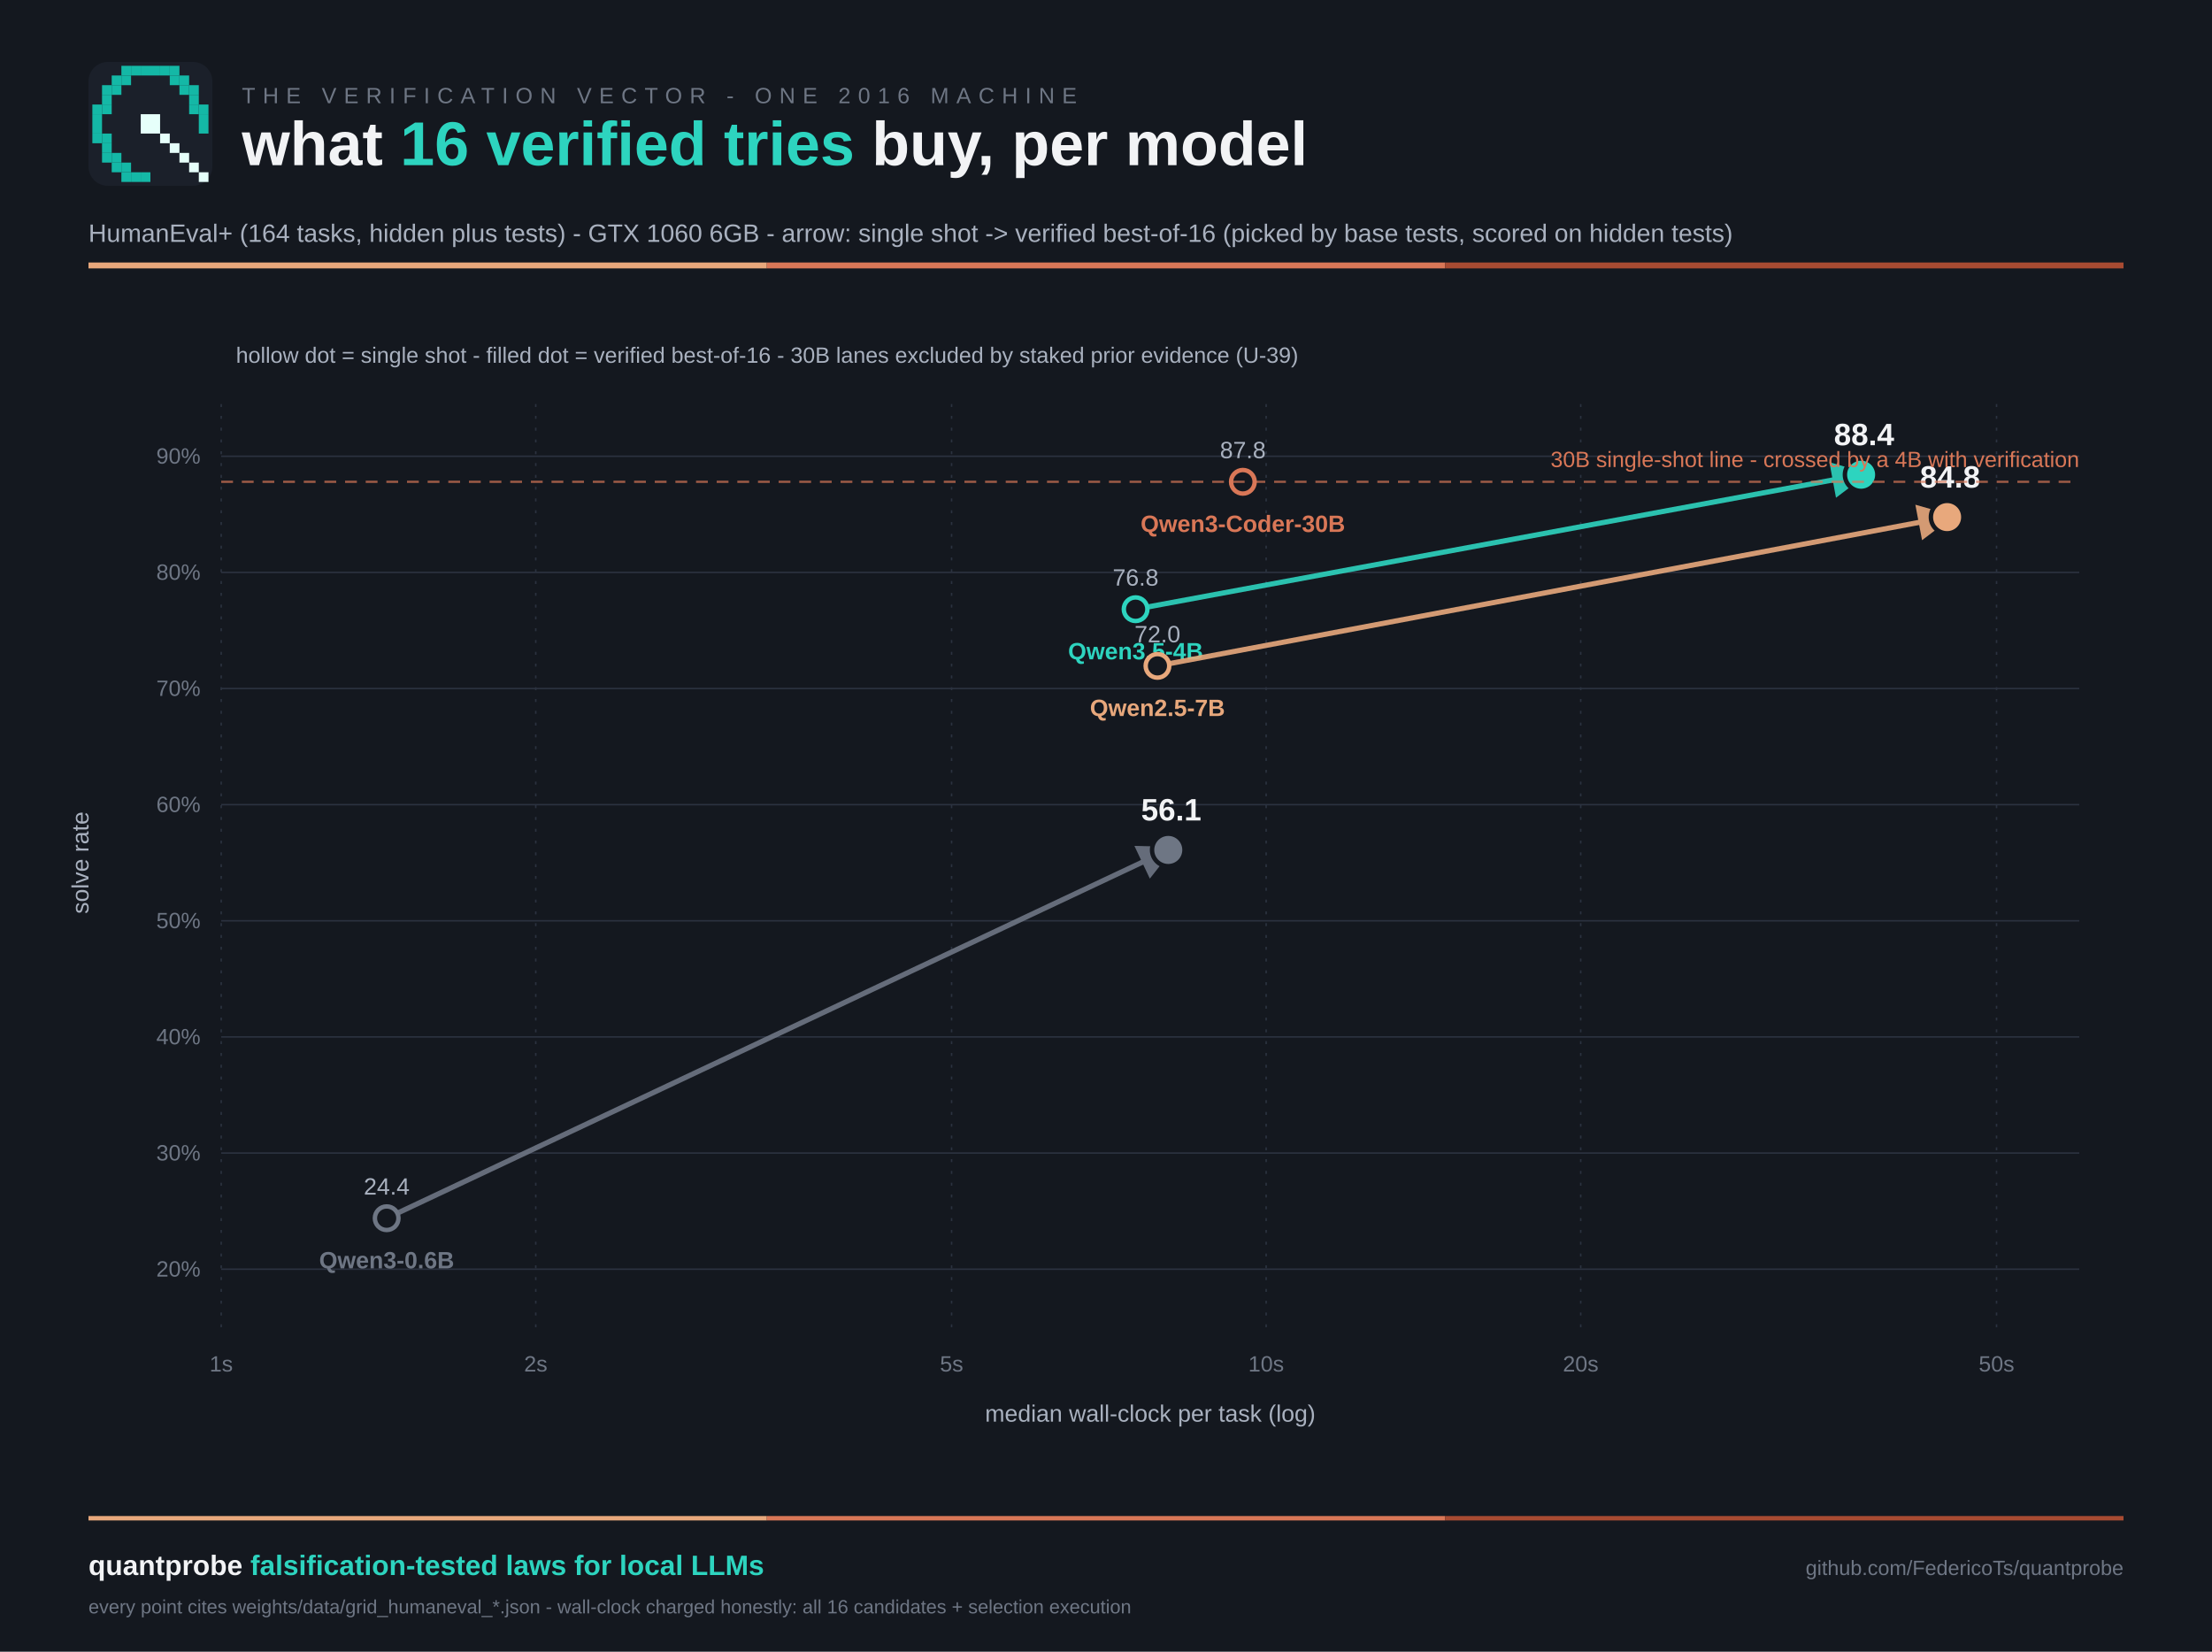
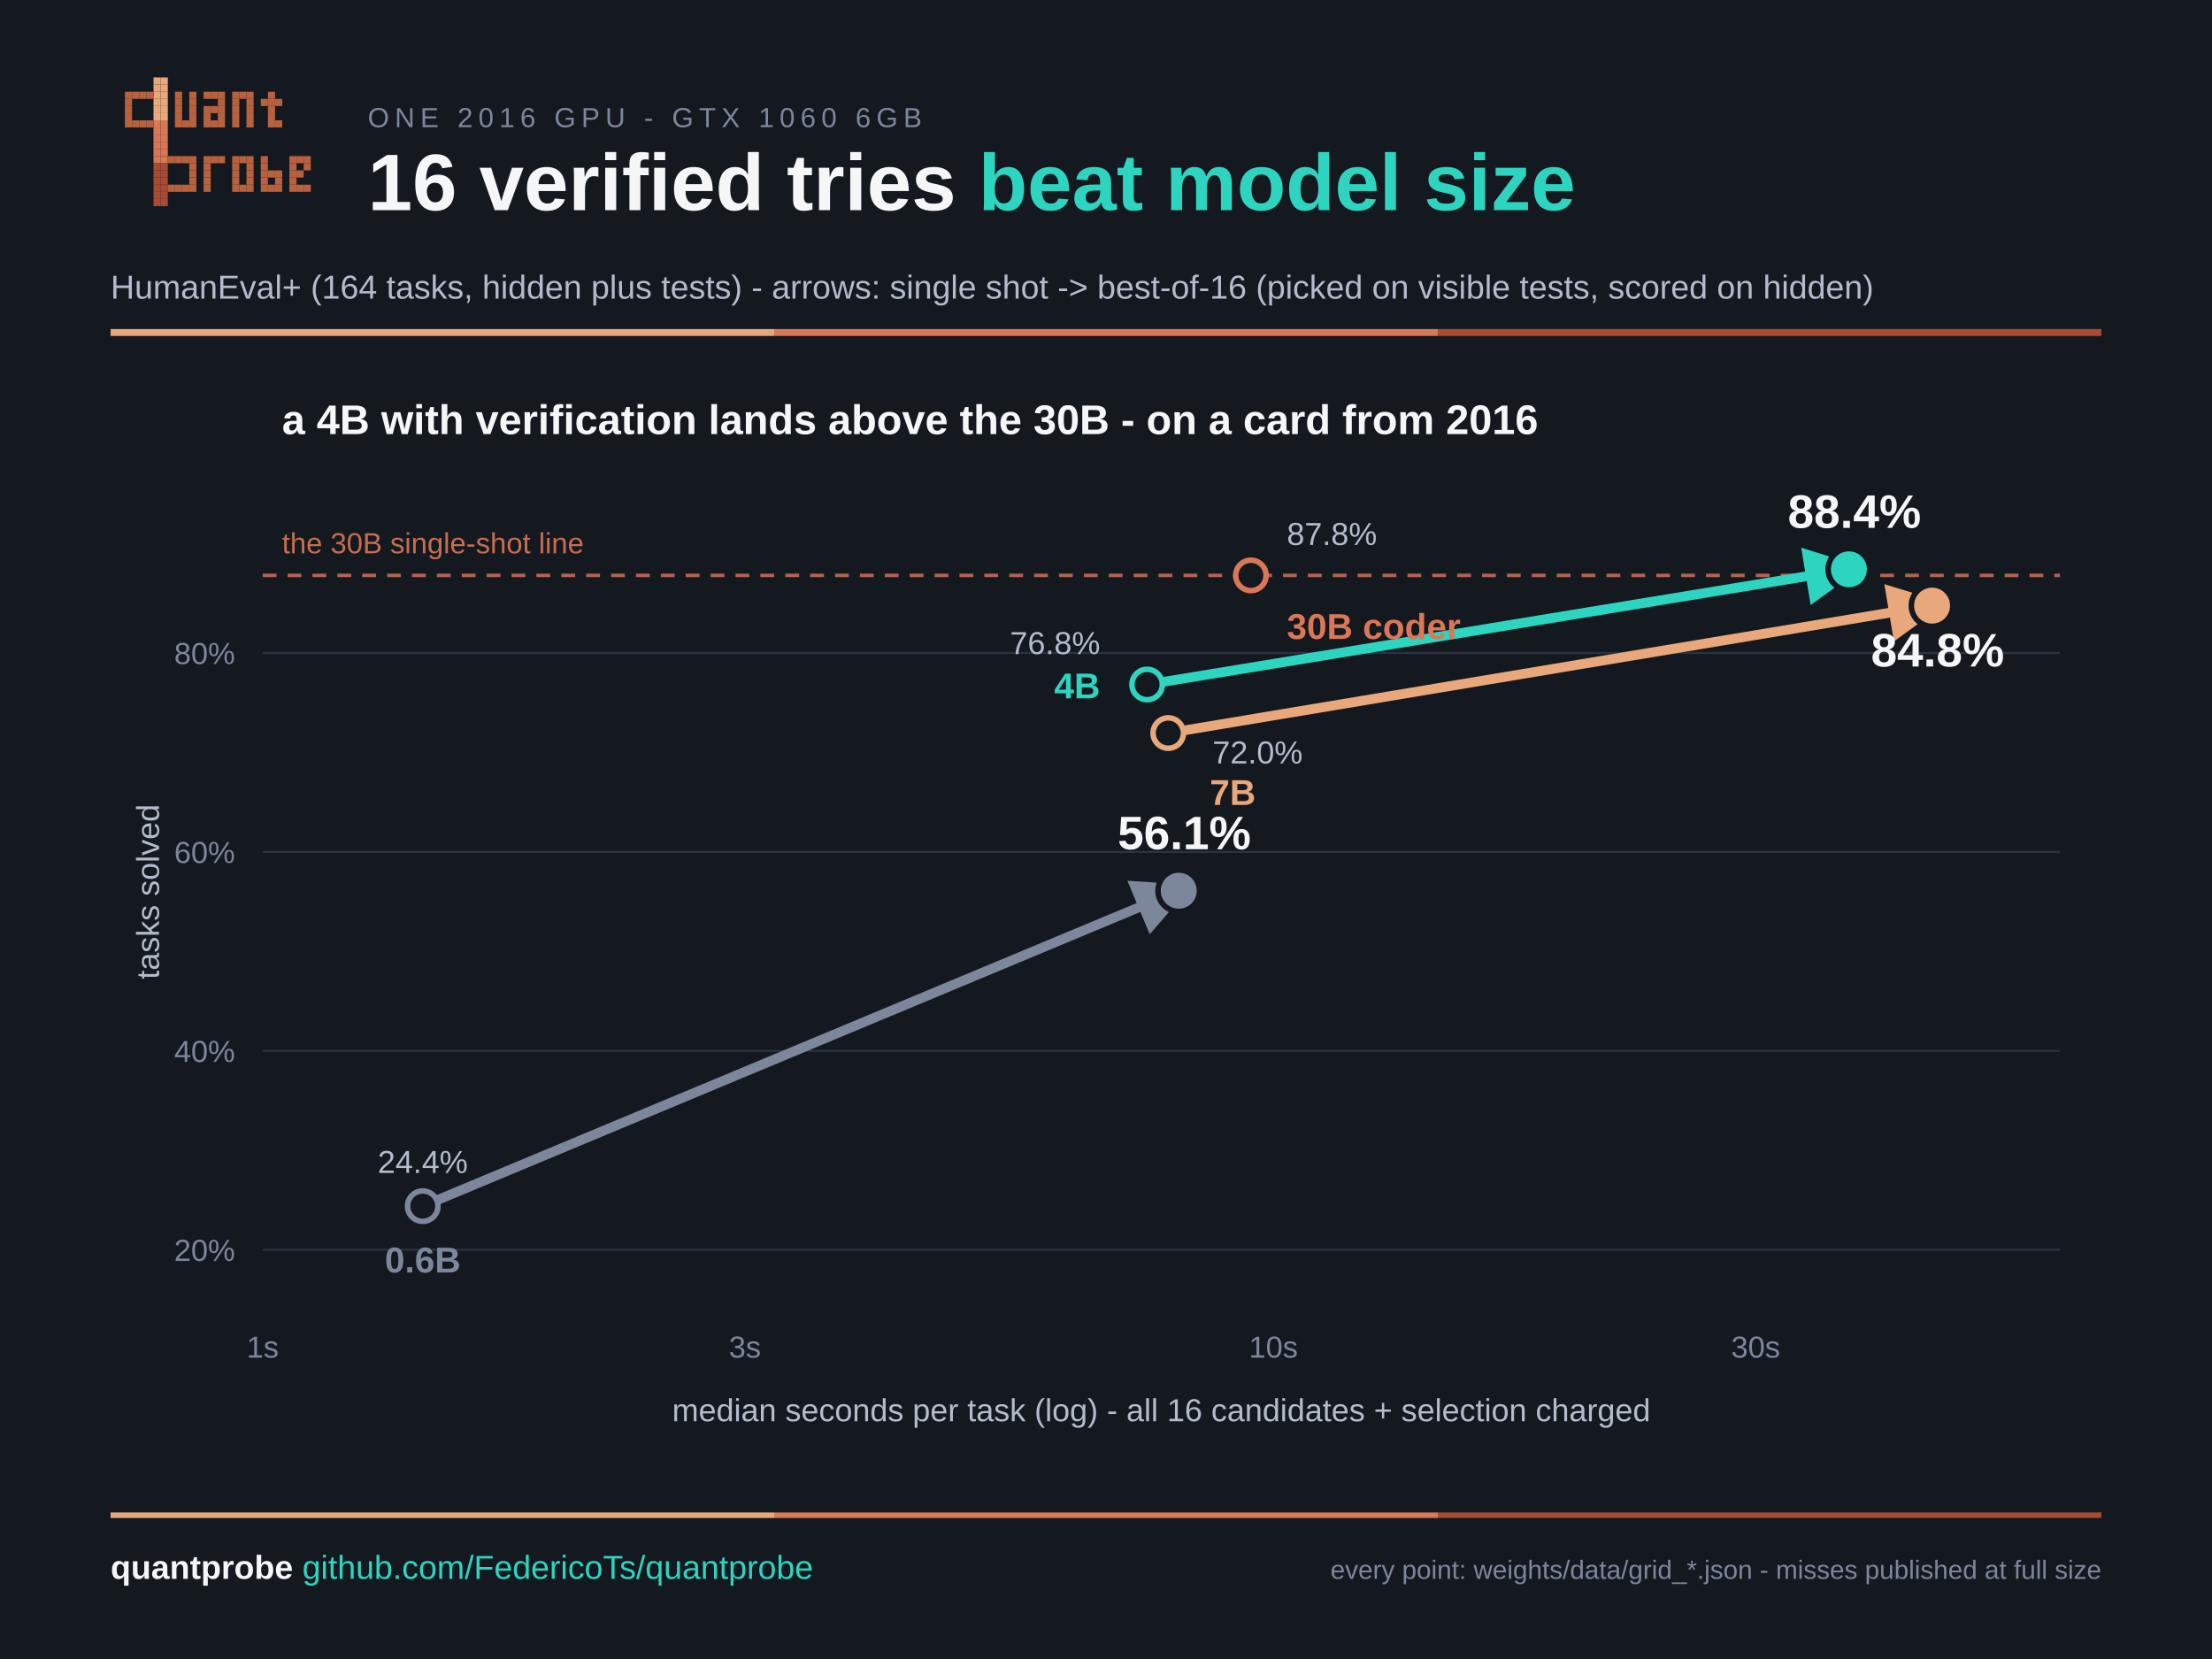
- <svg xmlns="http://www.w3.org/2000/svg" viewBox="0 0 1500 1120" font-family="Segoe UI, Arial, sans-serif">
-   <rect width="1500" height="1120" fill="#14181f" />
-   <g transform="translate(60,42) scale(0.65625)">
-     <rect width="128" height="128" rx="20" fill="#1b202a" />
-     <rect x="34" y="4" width="10" height="10" fill="#14b8a6" />
-     <rect x="44" y="4" width="10" height="10" fill="#14b8a6" />
-     <rect x="54" y="4" width="10" height="10" fill="#14b8a6" />
-     <rect x="64" y="4" width="10" height="10" fill="#14b8a6" />
-     <rect x="74" y="4" width="10" height="10" fill="#14b8a6" />
-     <rect x="84" y="4" width="10" height="10" fill="#14b8a6" />
-     <rect x="24" y="14" width="10" height="10" fill="#14b8a6" />
-     <rect x="34" y="14" width="10" height="10" fill="#14b8a6" />
-     <rect x="84" y="14" width="10" height="10" fill="#14b8a6" />
-     <rect x="94" y="14" width="10" height="10" fill="#14b8a6" />
-     <rect x="14" y="24" width="10" height="10" fill="#14b8a6" />
-     <rect x="24" y="24" width="10" height="10" fill="#14b8a6" />
-     <rect x="94" y="24" width="10" height="10" fill="#14b8a6" />
-     <rect x="104" y="24" width="10" height="10" fill="#14b8a6" />
-     <rect x="14" y="34" width="10" height="10" fill="#14b8a6" />
-     <rect x="104" y="34" width="10" height="10" fill="#14b8a6" />
-     <rect x="4" y="44" width="10" height="10" fill="#14b8a6" />
-     <rect x="14" y="44" width="10" height="10" fill="#14b8a6" />
-     <rect x="104" y="44" width="10" height="10" fill="#14b8a6" />
-     <rect x="114" y="44" width="10" height="10" fill="#14b8a6" />
-     <rect x="4" y="54" width="10" height="10" fill="#14b8a6" />
-     <rect x="54" y="54" width="10" height="10" fill="#e6fffa" />
-     <rect x="64" y="54" width="10" height="10" fill="#e6fffa" />
-     <rect x="114" y="54" width="10" height="10" fill="#14b8a6" />
-     <rect x="4" y="64" width="10" height="10" fill="#14b8a6" />
-     <rect x="54" y="64" width="10" height="10" fill="#e6fffa" />
-     <rect x="64" y="64" width="10" height="10" fill="#e6fffa" />
-     <rect x="114" y="64" width="10" height="10" fill="#14b8a6" />
-     <rect x="4" y="74" width="10" height="10" fill="#14b8a6" />
-     <rect x="14" y="74" width="10" height="10" fill="#14b8a6" />
-     <rect x="74" y="74" width="10" height="10" fill="#e6fffa" />
-     <rect x="14" y="84" width="10" height="10" fill="#14b8a6" />
-     <rect x="84" y="84" width="10" height="10" fill="#e6fffa" />
-     <rect x="14" y="94" width="10" height="10" fill="#14b8a6" />
-     <rect x="24" y="94" width="10" height="10" fill="#14b8a6" />
-     <rect x="94" y="94" width="10" height="10" fill="#e6fffa" />
-     <rect x="24" y="104" width="10" height="10" fill="#14b8a6" />
-     <rect x="34" y="104" width="10" height="10" fill="#14b8a6" />
-     <rect x="104" y="104" width="10" height="10" fill="#e6fffa" />
-     <rect x="34" y="114" width="10" height="10" fill="#14b8a6" />
-     <rect x="44" y="114" width="10" height="10" fill="#14b8a6" />
-     <rect x="54" y="114" width="10" height="10" fill="#14b8a6" />
-     <rect x="114" y="114" width="10" height="10" fill="#e6fffa" />
+ <svg xmlns="http://www.w3.org/2000/svg" viewBox="0 0 1600 1200" font-family="Segoe UI, Arial, sans-serif">
+   <rect width="1600" height="1200" fill="#14181f" />
+   <g transform="translate(80,56) scale(0.4310345)">
+     <rect x="72" y="0" width="12" height="12" fill="#e8a87c" />
+     <rect x="84" y="0" width="12" height="12" fill="#e8a87c" />
+     <rect x="72" y="12" width="12" height="12" fill="#e8a87c" />
+     <rect x="84" y="12" width="12" height="12" fill="#e8a87c" />
+     <rect x="72" y="24" width="12" height="12" fill="#e8a87c" />
+     <rect x="84" y="24" width="12" height="12" fill="#e8a87c" />
+     <rect x="72" y="36" width="12" height="12" fill="#e8a87c" />
+     <rect x="84" y="36" width="12" height="12" fill="#e8a87c" />
+     <rect x="72" y="48" width="12" height="12" fill="#e8a87c" />
+     <rect x="84" y="48" width="12" height="12" fill="#e8a87c" />
+     <rect x="72" y="60" width="12" height="12" fill="#e8a87c" />
+     <rect x="84" y="60" width="12" height="12" fill="#e8a87c" />
+     <rect x="72" y="72" width="12" height="12" fill="#d97757" />
+     <rect x="84" y="72" width="12" height="12" fill="#d97757" />
+     <rect x="72" y="84" width="12" height="12" fill="#d97757" />
+     <rect x="84" y="84" width="12" height="12" fill="#d97757" />
+     <rect x="72" y="96" width="12" height="12" fill="#d97757" />
+     <rect x="84" y="96" width="12" height="12" fill="#d97757" />
+     <rect x="72" y="108" width="12" height="12" fill="#d97757" />
+     <rect x="84" y="108" width="12" height="12" fill="#d97757" />
+     <rect x="72" y="120" width="12" height="12" fill="#d97757" />
+     <rect x="84" y="120" width="12" height="12" fill="#d97757" />
+     <rect x="72" y="132" width="12" height="12" fill="#d97757" />
+     <rect x="84" y="132" width="12" height="12" fill="#d97757" />
+     <rect x="72" y="144" width="12" height="12" fill="#a84b32" />
+     <rect x="84" y="144" width="12" height="12" fill="#a84b32" />
+     <rect x="72" y="156" width="12" height="12" fill="#a84b32" />
+     <rect x="84" y="156" width="12" height="12" fill="#a84b32" />
+     <rect x="72" y="168" width="12" height="12" fill="#a84b32" />
+     <rect x="84" y="168" width="12" height="12" fill="#a84b32" />
+     <rect x="72" y="180" width="12" height="12" fill="#a84b32" />
+     <rect x="84" y="180" width="12" height="12" fill="#a84b32" />
+     <rect x="72" y="192" width="12" height="12" fill="#a84b32" />
+     <rect x="84" y="192" width="12" height="12" fill="#a84b32" />
+     <rect x="72" y="204" width="12" height="12" fill="#a84b32" />
+     <rect x="84" y="204" width="12" height="12" fill="#a84b32" />
+     <rect x="24" y="24" width="12" height="12" fill="#b8613f" />
+     <rect x="24" y="72" width="12" height="12" fill="#b8613f" />
+     <rect x="36" y="24" width="12" height="12" fill="#b8613f" />
+     <rect x="36" y="72" width="12" height="12" fill="#b8613f" />
+     <rect x="48" y="24" width="12" height="12" fill="#b8613f" />
+     <rect x="48" y="72" width="12" height="12" fill="#b8613f" />
+     <rect x="60" y="24" width="12" height="12" fill="#b8613f" />
+     <rect x="60" y="72" width="12" height="12" fill="#b8613f" />
+     <rect x="24" y="36" width="12" height="12" fill="#b8613f" />
+     <rect x="24" y="48" width="12" height="12" fill="#b8613f" />
+     <rect x="24" y="60" width="12" height="12" fill="#b8613f" />
+     <rect x="108" y="24" width="12" height="12" fill="#b8613f" />
+     <rect x="132" y="24" width="12" height="12" fill="#b8613f" />
+     <rect x="108" y="36" width="12" height="12" fill="#b8613f" />
+     <rect x="132" y="36" width="12" height="12" fill="#b8613f" />
+     <rect x="108" y="48" width="12" height="12" fill="#b8613f" />
+     <rect x="132" y="48" width="12" height="12" fill="#b8613f" />
+     <rect x="108" y="60" width="12" height="12" fill="#b8613f" />
+     <rect x="132" y="60" width="12" height="12" fill="#b8613f" />
+     <rect x="108" y="72" width="12" height="12" fill="#b8613f" />
+     <rect x="120" y="72" width="12" height="12" fill="#b8613f" />
+     <rect x="132" y="72" width="12" height="12" fill="#b8613f" />
+     <rect x="156" y="24" width="12" height="12" fill="#b8613f" />
+     <rect x="168" y="24" width="12" height="12" fill="#b8613f" />
+     <rect x="180" y="24" width="12" height="12" fill="#b8613f" />
+     <rect x="180" y="36" width="12" height="12" fill="#b8613f" />
+     <rect x="156" y="48" width="12" height="12" fill="#b8613f" />
+     <rect x="168" y="48" width="12" height="12" fill="#b8613f" />
+     <rect x="180" y="48" width="12" height="12" fill="#b8613f" />
+     <rect x="156" y="60" width="12" height="12" fill="#b8613f" />
+     <rect x="180" y="60" width="12" height="12" fill="#b8613f" />
+     <rect x="156" y="72" width="12" height="12" fill="#b8613f" />
+     <rect x="168" y="72" width="12" height="12" fill="#b8613f" />
+     <rect x="180" y="72" width="12" height="12" fill="#b8613f" />
+     <rect x="204" y="24" width="12" height="12" fill="#b8613f" />
+     <rect x="216" y="24" width="12" height="12" fill="#b8613f" />
+     <rect x="228" y="24" width="12" height="12" fill="#b8613f" />
+     <rect x="204" y="36" width="12" height="12" fill="#b8613f" />
+     <rect x="228" y="36" width="12" height="12" fill="#b8613f" />
+     <rect x="204" y="48" width="12" height="12" fill="#b8613f" />
+     <rect x="228" y="48" width="12" height="12" fill="#b8613f" />
+     <rect x="204" y="60" width="12" height="12" fill="#b8613f" />
+     <rect x="228" y="60" width="12" height="12" fill="#b8613f" />
+     <rect x="204" y="72" width="12" height="12" fill="#b8613f" />
+     <rect x="228" y="72" width="12" height="12" fill="#b8613f" />
+     <rect x="264" y="24" width="12" height="12" fill="#b8613f" />
+     <rect x="252" y="36" width="12" height="12" fill="#b8613f" />
+     <rect x="264" y="36" width="12" height="12" fill="#b8613f" />
+     <rect x="276" y="36" width="12" height="12" fill="#b8613f" />
+     <rect x="264" y="48" width="12" height="12" fill="#b8613f" />
+     <rect x="264" y="60" width="12" height="12" fill="#b8613f" />
+     <rect x="264" y="72" width="12" height="12" fill="#b8613f" />
+     <rect x="276" y="72" width="12" height="12" fill="#b8613f" />
+     <rect x="96" y="132" width="12" height="12" fill="#b8613f" />
+     <rect x="96" y="180" width="12" height="12" fill="#b8613f" />
+     <rect x="108" y="132" width="12" height="12" fill="#b8613f" />
+     <rect x="108" y="180" width="12" height="12" fill="#b8613f" />
+     <rect x="120" y="132" width="12" height="12" fill="#b8613f" />
+     <rect x="120" y="180" width="12" height="12" fill="#b8613f" />
+     <rect x="132" y="132" width="12" height="12" fill="#b8613f" />
+     <rect x="132" y="180" width="12" height="12" fill="#b8613f" />
+     <rect x="132" y="144" width="12" height="12" fill="#b8613f" />
+     <rect x="132" y="156" width="12" height="12" fill="#b8613f" />
+     <rect x="132" y="168" width="12" height="12" fill="#b8613f" />
+     <rect x="156" y="132" width="12" height="12" fill="#b8613f" />
+     <rect x="168" y="132" width="12" height="12" fill="#b8613f" />
+     <rect x="180" y="132" width="12" height="12" fill="#b8613f" />
+     <rect x="156" y="144" width="12" height="12" fill="#b8613f" />
+     <rect x="156" y="156" width="12" height="12" fill="#b8613f" />
+     <rect x="156" y="168" width="12" height="12" fill="#b8613f" />
+     <rect x="156" y="180" width="12" height="12" fill="#b8613f" />
+     <rect x="204" y="132" width="12" height="12" fill="#b8613f" />
+     <rect x="216" y="132" width="12" height="12" fill="#b8613f" />
+     <rect x="228" y="132" width="12" height="12" fill="#b8613f" />
+     <rect x="204" y="144" width="12" height="12" fill="#b8613f" />
+     <rect x="228" y="144" width="12" height="12" fill="#b8613f" />
+     <rect x="204" y="156" width="12" height="12" fill="#b8613f" />
+     <rect x="228" y="156" width="12" height="12" fill="#b8613f" />
+     <rect x="204" y="168" width="12" height="12" fill="#b8613f" />
+     <rect x="228" y="168" width="12" height="12" fill="#b8613f" />
+     <rect x="204" y="180" width="12" height="12" fill="#b8613f" />
+     <rect x="216" y="180" width="12" height="12" fill="#b8613f" />
+     <rect x="228" y="180" width="12" height="12" fill="#b8613f" />
+     <rect x="252" y="132" width="12" height="12" fill="#b8613f" />
+     <rect x="252" y="144" width="12" height="12" fill="#b8613f" />
+     <rect x="252" y="156" width="12" height="12" fill="#b8613f" />
+     <rect x="264" y="156" width="12" height="12" fill="#b8613f" />
+     <rect x="276" y="156" width="12" height="12" fill="#b8613f" />
+     <rect x="252" y="168" width="12" height="12" fill="#b8613f" />
+     <rect x="276" y="168" width="12" height="12" fill="#b8613f" />
+     <rect x="252" y="180" width="12" height="12" fill="#b8613f" />
+     <rect x="264" y="180" width="12" height="12" fill="#b8613f" />
+     <rect x="276" y="180" width="12" height="12" fill="#b8613f" />
+     <rect x="300" y="132" width="12" height="12" fill="#b8613f" />
+     <rect x="312" y="132" width="12" height="12" fill="#b8613f" />
+     <rect x="324" y="132" width="12" height="12" fill="#b8613f" />
+     <rect x="300" y="144" width="12" height="12" fill="#b8613f" />
+     <rect x="324" y="144" width="12" height="12" fill="#b8613f" />
+     <rect x="300" y="156" width="12" height="12" fill="#b8613f" />
+     <rect x="312" y="156" width="12" height="12" fill="#b8613f" />
+     <rect x="300" y="168" width="12" height="12" fill="#b8613f" />
+     <rect x="300" y="180" width="12" height="12" fill="#b8613f" />
+     <rect x="312" y="180" width="12" height="12" fill="#b8613f" />
+     <rect x="324" y="180" width="12" height="12" fill="#b8613f" />
  </g>
-   <text x="164" y="70" fill="#6e7684" font-size="15" letter-spacing="5">THE VERIFICATION VECTOR - ONE 2016 MACHINE</text>
-   <text x="164" y="112" fill="#f2f3f5" font-size="42" font-weight="bold">what <tspan fill="#2dd4bf">16 verified tries</tspan> buy, per model</text>
-   <text x="60" y="164" fill="#a9b1bf" font-size="17">HumanEval+ (164 tasks, hidden plus tests) - GTX 1060 6GB - arrow: single shot -&gt; verified best-of-16 (picked by base tests, scored on hidden tests)</text>
-   <rect x="60" y="178" width="460.0" height="4" fill="#e8a87c" />
-   <rect x="520.0" y="178" width="460.0" height="4" fill="#d97757" />
-   <rect x="980.0" y="178" width="460.0" height="4" fill="#a84b32" />
-   <line x1="150" y1="860.625" x2="1410" y2="860.625" stroke="#2b3240" />
-   <text x="136" y="865.625" text-anchor="end" fill="#6e7684" font-size="15">20%</text>
-   <line x1="150" y1="781.875" x2="1410" y2="781.875" stroke="#2b3240" />
-   <text x="136" y="786.875" text-anchor="end" fill="#6e7684" font-size="15">30%</text>
-   <line x1="150" y1="703.125" x2="1410" y2="703.125" stroke="#2b3240" />
-   <text x="136" y="708.125" text-anchor="end" fill="#6e7684" font-size="15">40%</text>
-   <line x1="150" y1="624.375" x2="1410" y2="624.375" stroke="#2b3240" />
-   <text x="136" y="629.375" text-anchor="end" fill="#6e7684" font-size="15">50%</text>
-   <line x1="150" y1="545.625" x2="1410" y2="545.625" stroke="#2b3240" />
-   <text x="136" y="550.625" text-anchor="end" fill="#6e7684" font-size="15">60%</text>
-   <line x1="150" y1="466.875" x2="1410" y2="466.875" stroke="#2b3240" />
-   <text x="136" y="471.875" text-anchor="end" fill="#6e7684" font-size="15">70%</text>
-   <line x1="150" y1="388.125" x2="1410" y2="388.125" stroke="#2b3240" />
-   <text x="136" y="393.125" text-anchor="end" fill="#6e7684" font-size="15">80%</text>
-   <line x1="150" y1="309.375" x2="1410" y2="309.375" stroke="#2b3240" />
-   <text x="136" y="314.375" text-anchor="end" fill="#6e7684" font-size="15">90%</text>
-   <line x1="150.0" y1="900" x2="150.0" y2="270" stroke="#2b3240" stroke-dasharray="2,6" />
-   <text x="150.0" y="930" text-anchor="middle" fill="#6e7684" font-size="15">1s</text>
-   <line x1="363.31" y1="900" x2="363.31" y2="270" stroke="#2b3240" stroke-dasharray="2,6" />
-   <text x="363.31" y="930" text-anchor="middle" fill="#6e7684" font-size="15">2s</text>
-   <line x1="645.291" y1="900" x2="645.291" y2="270" stroke="#2b3240" stroke-dasharray="2,6" />
-   <text x="645.291" y="930" text-anchor="middle" fill="#6e7684" font-size="15">5s</text>
-   <line x1="858.601" y1="900" x2="858.601" y2="270" stroke="#2b3240" stroke-dasharray="2,6" />
-   <text x="858.601" y="930" text-anchor="middle" fill="#6e7684" font-size="15">10s</text>
-   <line x1="1071.911" y1="900" x2="1071.911" y2="270" stroke="#2b3240" stroke-dasharray="2,6" />
-   <text x="1071.911" y="930" text-anchor="middle" fill="#6e7684" font-size="15">20s</text>
-   <line x1="1353.892" y1="900" x2="1353.892" y2="270" stroke="#2b3240" stroke-dasharray="2,6" />
-   <text x="1353.892" y="930" text-anchor="middle" fill="#6e7684" font-size="15">50s</text>
-   <text x="780.0" y="964" text-anchor="middle" fill="#a9b1bf" font-size="16">median wall-clock per task (log)</text>
-   <text x="60" y="585.0" fill="#a9b1bf" font-size="16" transform="rotate(-90 60 585.0)" text-anchor="middle">solve rate</text>
+   <text x="266" y="92" fill="#7d879c" font-size="20" letter-spacing="4">ONE 2016 GPU - GTX 1060 6GB</text>
+   <text x="266" y="152" fill="#f5f6f8" font-size="58" font-weight="bold">16 verified tries <tspan fill="#2dd4bf">beat model size</tspan>
+   </text>
+   <text x="80" y="216" fill="#b3bccb" font-size="24">HumanEval+ (164 tasks, hidden plus tests) - arrows: single shot -&gt; best-of-16 (picked on visible tests, scored on hidden)</text>
+   <rect x="80" y="238" width="480.0" height="5" fill="#e8a87c" />
+   <rect x="560.0" y="238" width="480.0" height="5" fill="#d97757" />
+   <rect x="1040.0" y="238" width="480.0" height="5" fill="#a84b32" />
+   <line x1="190" y1="904.024" x2="1490" y2="904.024" stroke="#2a3340" stroke-width="1.5" />
+   <text x="170" y="912.024" text-anchor="end" fill="#7d879c" font-size="22">20%</text>
+   <line x1="190" y1="760.122" x2="1490" y2="760.122" stroke="#2a3340" stroke-width="1.5" />
+   <text x="170" y="768.122" text-anchor="end" fill="#7d879c" font-size="22">40%</text>
+   <line x1="190" y1="616.22" x2="1490" y2="616.22" stroke="#2a3340" stroke-width="1.5" />
+   <text x="170" y="624.22" text-anchor="end" fill="#7d879c" font-size="22">60%</text>
+   <line x1="190" y1="472.317" x2="1490" y2="472.317" stroke="#2a3340" stroke-width="1.5" />
+   <text x="170" y="480.317" text-anchor="end" fill="#7d879c" font-size="22">80%</text>
+   <text x="190.0" y="982" text-anchor="middle" fill="#7d879c" font-size="22">1s</text>
+   <text x="538.822" y="982" text-anchor="middle" fill="#7d879c" font-size="22">3s</text>
+   <text x="921.096" y="982" text-anchor="middle" fill="#7d879c" font-size="22">10s</text>
+   <text x="1269.918" y="982" text-anchor="middle" fill="#7d879c" font-size="22">30s</text>
+   <text x="840.0" y="1028" text-anchor="middle" fill="#b3bccb" font-size="23">median seconds per task (log) - all 16 candidates + selection charged</text>
+   <text x="115" y="645.0" fill="#b3bccb" font-size="23" transform="rotate(-90 115 645.0)" text-anchor="middle">tasks solved</text>
  <defs>
-     <marker id="arr" viewBox="0 0 10 10" refX="8" refY="5" markerWidth="7" markerHeight="7" orient="auto-start-reverse">
-       <path d="M 0 0 L 10 5 L 0 10 z" fill="context-stroke" />
+     <marker id="arr" viewBox="0 0 12 12" refX="9" refY="6" markerWidth="6" markerHeight="6" orient="auto-start-reverse">
+       <path d="M 0 0 L 12 6 L 0 12 z" fill="context-stroke" />
    </marker>
  </defs>
-   <line x1="262.216" y1="826.054" x2="792.23" y2="576.337" stroke="#6e7684" stroke-width="3.5" marker-end="url(#arr)" opacity="0.9" />
-   <circle cx="792.23" cy="576.337" r="11" fill="#6e7684" stroke="#14181f" stroke-width="3" />
-   <text x="794.23" y="556.337" text-anchor="middle" fill="#f2f3f5" font-size="21" font-weight="bold">56.1</text>
-   <circle cx="262.216" cy="826.054" r="8" fill="#14181f" stroke="#6e7684" stroke-width="3" />
-   <text x="262.216" y="860.054" text-anchor="middle" fill="#6e7684" font-size="16" font-weight="bold">Qwen3-0.6B</text>
-   <text x="262.216" y="810.054" text-anchor="middle" fill="#a9b1bf" font-size="16">24.4</text>
-   <line x1="770.069" y1="413.089" x2="1262.06" y2="321.896" stroke="#2dd4bf" stroke-width="3.5" marker-end="url(#arr)" opacity="0.9" />
-   <circle cx="1262.06" cy="321.896" r="11" fill="#2dd4bf" stroke="#14181f" stroke-width="3" />
-   <text x="1264.06" y="301.896" text-anchor="middle" fill="#f2f3f5" font-size="21" font-weight="bold">88.4</text>
-   <circle cx="770.069" cy="413.089" r="8" fill="#14181f" stroke="#2dd4bf" stroke-width="3" />
-   <text x="770.069" y="447.089" text-anchor="middle" fill="#2dd4bf" font-size="16" font-weight="bold">Qwen3.5-4B</text>
-   <text x="770.069" y="397.089" text-anchor="middle" fill="#a9b1bf" font-size="16">76.8</text>
-   <line x1="784.889" y1="451.519" x2="1320.372" y2="350.64" stroke="#e8a87c" stroke-width="3.5" marker-end="url(#arr)" opacity="0.9" />
-   <circle cx="1320.372" cy="350.64" r="11" fill="#e8a87c" stroke="#14181f" stroke-width="3" />
-   <text x="1322.372" y="330.64" text-anchor="middle" fill="#f2f3f5" font-size="21" font-weight="bold">84.8</text>
-   <circle cx="784.889" cy="451.519" r="8" fill="#14181f" stroke="#e8a87c" stroke-width="3" />
-   <text x="784.889" y="485.519" text-anchor="middle" fill="#e8a87c" font-size="16" font-weight="bold">Qwen2.5-7B</text>
-   <text x="784.889" y="435.519" text-anchor="middle" fill="#a9b1bf" font-size="16">72.0</text>
-   <circle cx="842.816" cy="326.7" r="8" fill="#14181f" stroke="#d97757" stroke-width="3" />
-   <text x="842.816" y="360.7" text-anchor="middle" fill="#d97757" font-size="16" font-weight="bold">Qwen3-Coder-30B</text>
-   <text x="842.816" y="310.7" text-anchor="middle" fill="#a9b1bf" font-size="16">87.8</text>
-   <line x1="150" y1="326.7" x2="1410" y2="326.7" stroke="#d97757" stroke-width="1.5" stroke-dasharray="8,6" opacity="0.7" />
-   <text x="1410" y="316.7" text-anchor="end" fill="#d97757" font-size="15">30B single-shot line - crossed by a 4B with verification</text>
-   <text x="160" y="246" fill="#a9b1bf" font-size="15">hollow dot = single shot - filled dot = verified best-of-16 - 30B lanes excluded by staked prior evidence (U-39)</text>
-   <rect x="60" y="1028" width="460.0" height="3" fill="#e8a87c" />
-   <rect x="520.0" y="1028" width="460.0" height="3" fill="#d97757" />
-   <rect x="980.0" y="1028" width="460.0" height="3" fill="#a84b32" />
-   <text x="60" y="1068" fill="#f2f3f5" font-size="19" font-weight="bold">quantprobe  <tspan fill="#2dd4bf">falsification-tested laws for local LLMs</tspan>
+   <line x1="190" y1="416.195" x2="1490" y2="416.195" stroke="#d97757" stroke-width="2.5" stroke-dasharray="10,8" opacity="0.8" />
+   <text x="204" y="400.195" fill="#d97757" font-size="21" opacity="0.9">the 30B single-shot line</text>
+   <line x1="305.778" y1="872.438" x2="852.618" y2="644.28" stroke="#7d879c" stroke-width="7" stroke-linecap="round" marker-end="url(#arr)" />
+   <circle cx="852.618" cy="644.28" r="15" fill="#7d879c" stroke="#14181f" stroke-width="4" />
+   <text x="856.618" y="614.28" text-anchor="middle" fill="#f5f6f8" font-size="34" font-weight="bold">56.1%</text>
+   <circle cx="305.778" cy="872.438" r="11" fill="#14181f" stroke="#7d879c" stroke-width="4" />
+   <text x="305.778" y="920.438" text-anchor="middle" fill="#7d879c" font-size="26" font-weight="bold">0.6B</text>
+   <text x="305.778" y="848.438" text-anchor="middle" fill="#b3bccb" font-size="23">24.4%</text>
+   <line x1="845.044" y1="530.238" x2="1397.527" y2="438.068" stroke="#e8a87c" stroke-width="7" stroke-linecap="round" marker-end="url(#arr)" />
+   <circle cx="1397.527" cy="438.068" r="15" fill="#e8a87c" stroke="#14181f" stroke-width="4" />
+   <text x="1401.527" y="482.068" text-anchor="middle" fill="#f5f6f8" font-size="34" font-weight="bold">84.8%</text>
+   <circle cx="845.044" cy="530.238" r="11" fill="#14181f" stroke="#e8a87c" stroke-width="4" />
+   <text x="875.044" y="582.238" text-anchor="start" fill="#e8a87c" font-size="26" font-weight="bold">7B</text>
+   <text x="877.044" y="552.238" text-anchor="start" fill="#b3bccb" font-size="23">72.0%</text>
+   <line x1="829.754" y1="495.126" x2="1337.364" y2="411.806" stroke="#2dd4bf" stroke-width="7" stroke-linecap="round" marker-end="url(#arr)" />
+   <circle cx="1337.364" cy="411.806" r="15" fill="#2dd4bf" stroke="#14181f" stroke-width="4" />
+   <text x="1341.364" y="381.806" text-anchor="middle" fill="#f5f6f8" font-size="34" font-weight="bold">88.4%</text>
+   <circle cx="829.754" cy="495.126" r="11" fill="#14181f" stroke="#2dd4bf" stroke-width="4" />
+   <text x="795.754" y="505.126" text-anchor="end" fill="#2dd4bf" font-size="26" font-weight="bold">4B</text>
+   <text x="795.754" y="473.126" text-anchor="end" fill="#b3bccb" font-size="23">76.8%</text>
+   <circle cx="904.81" cy="416.195" r="11" fill="#14181f" stroke="#d97757" stroke-width="4" />
+   <text x="930.81" y="462.195" text-anchor="start" fill="#d97757" font-size="26" font-weight="bold">30B coder</text>
+   <text x="930.81" y="394.195" text-anchor="start" fill="#b3bccb" font-size="23">87.8%</text>
+   <text x="204" y="314" fill="#f5f6f8" font-size="30" font-weight="bold">a 4B with verification lands above the 30B - on a card from 2016</text>
+   <rect x="80" y="1094" width="480.0" height="4" fill="#e8a87c" />
+   <rect x="560.0" y="1094" width="480.0" height="4" fill="#d97757" />
+   <rect x="1040.0" y="1094" width="480.0" height="4" fill="#a84b32" />
+   <text x="80" y="1142" fill="#f5f6f8" font-size="24" font-weight="bold">quantprobe  <tspan fill="#2dd4bf" font-weight="normal">github.com/FedericoTs/quantprobe</tspan>
  </text>
-   <text x="1440" y="1068" text-anchor="end" fill="#6e7684" font-size="14">github.com/FedericoTs/quantprobe</text>
-   <text x="60" y="1094" fill="#6e7684" font-size="13">every point cites weights/data/grid_humaneval_*.json - wall-clock charged honestly: all 16 candidates + selection execution</text>
+   <text x="1520" y="1142" text-anchor="end" fill="#7d879c" font-size="19">every point: weights/data/grid_*.json - misses published at full size</text>
</svg>
